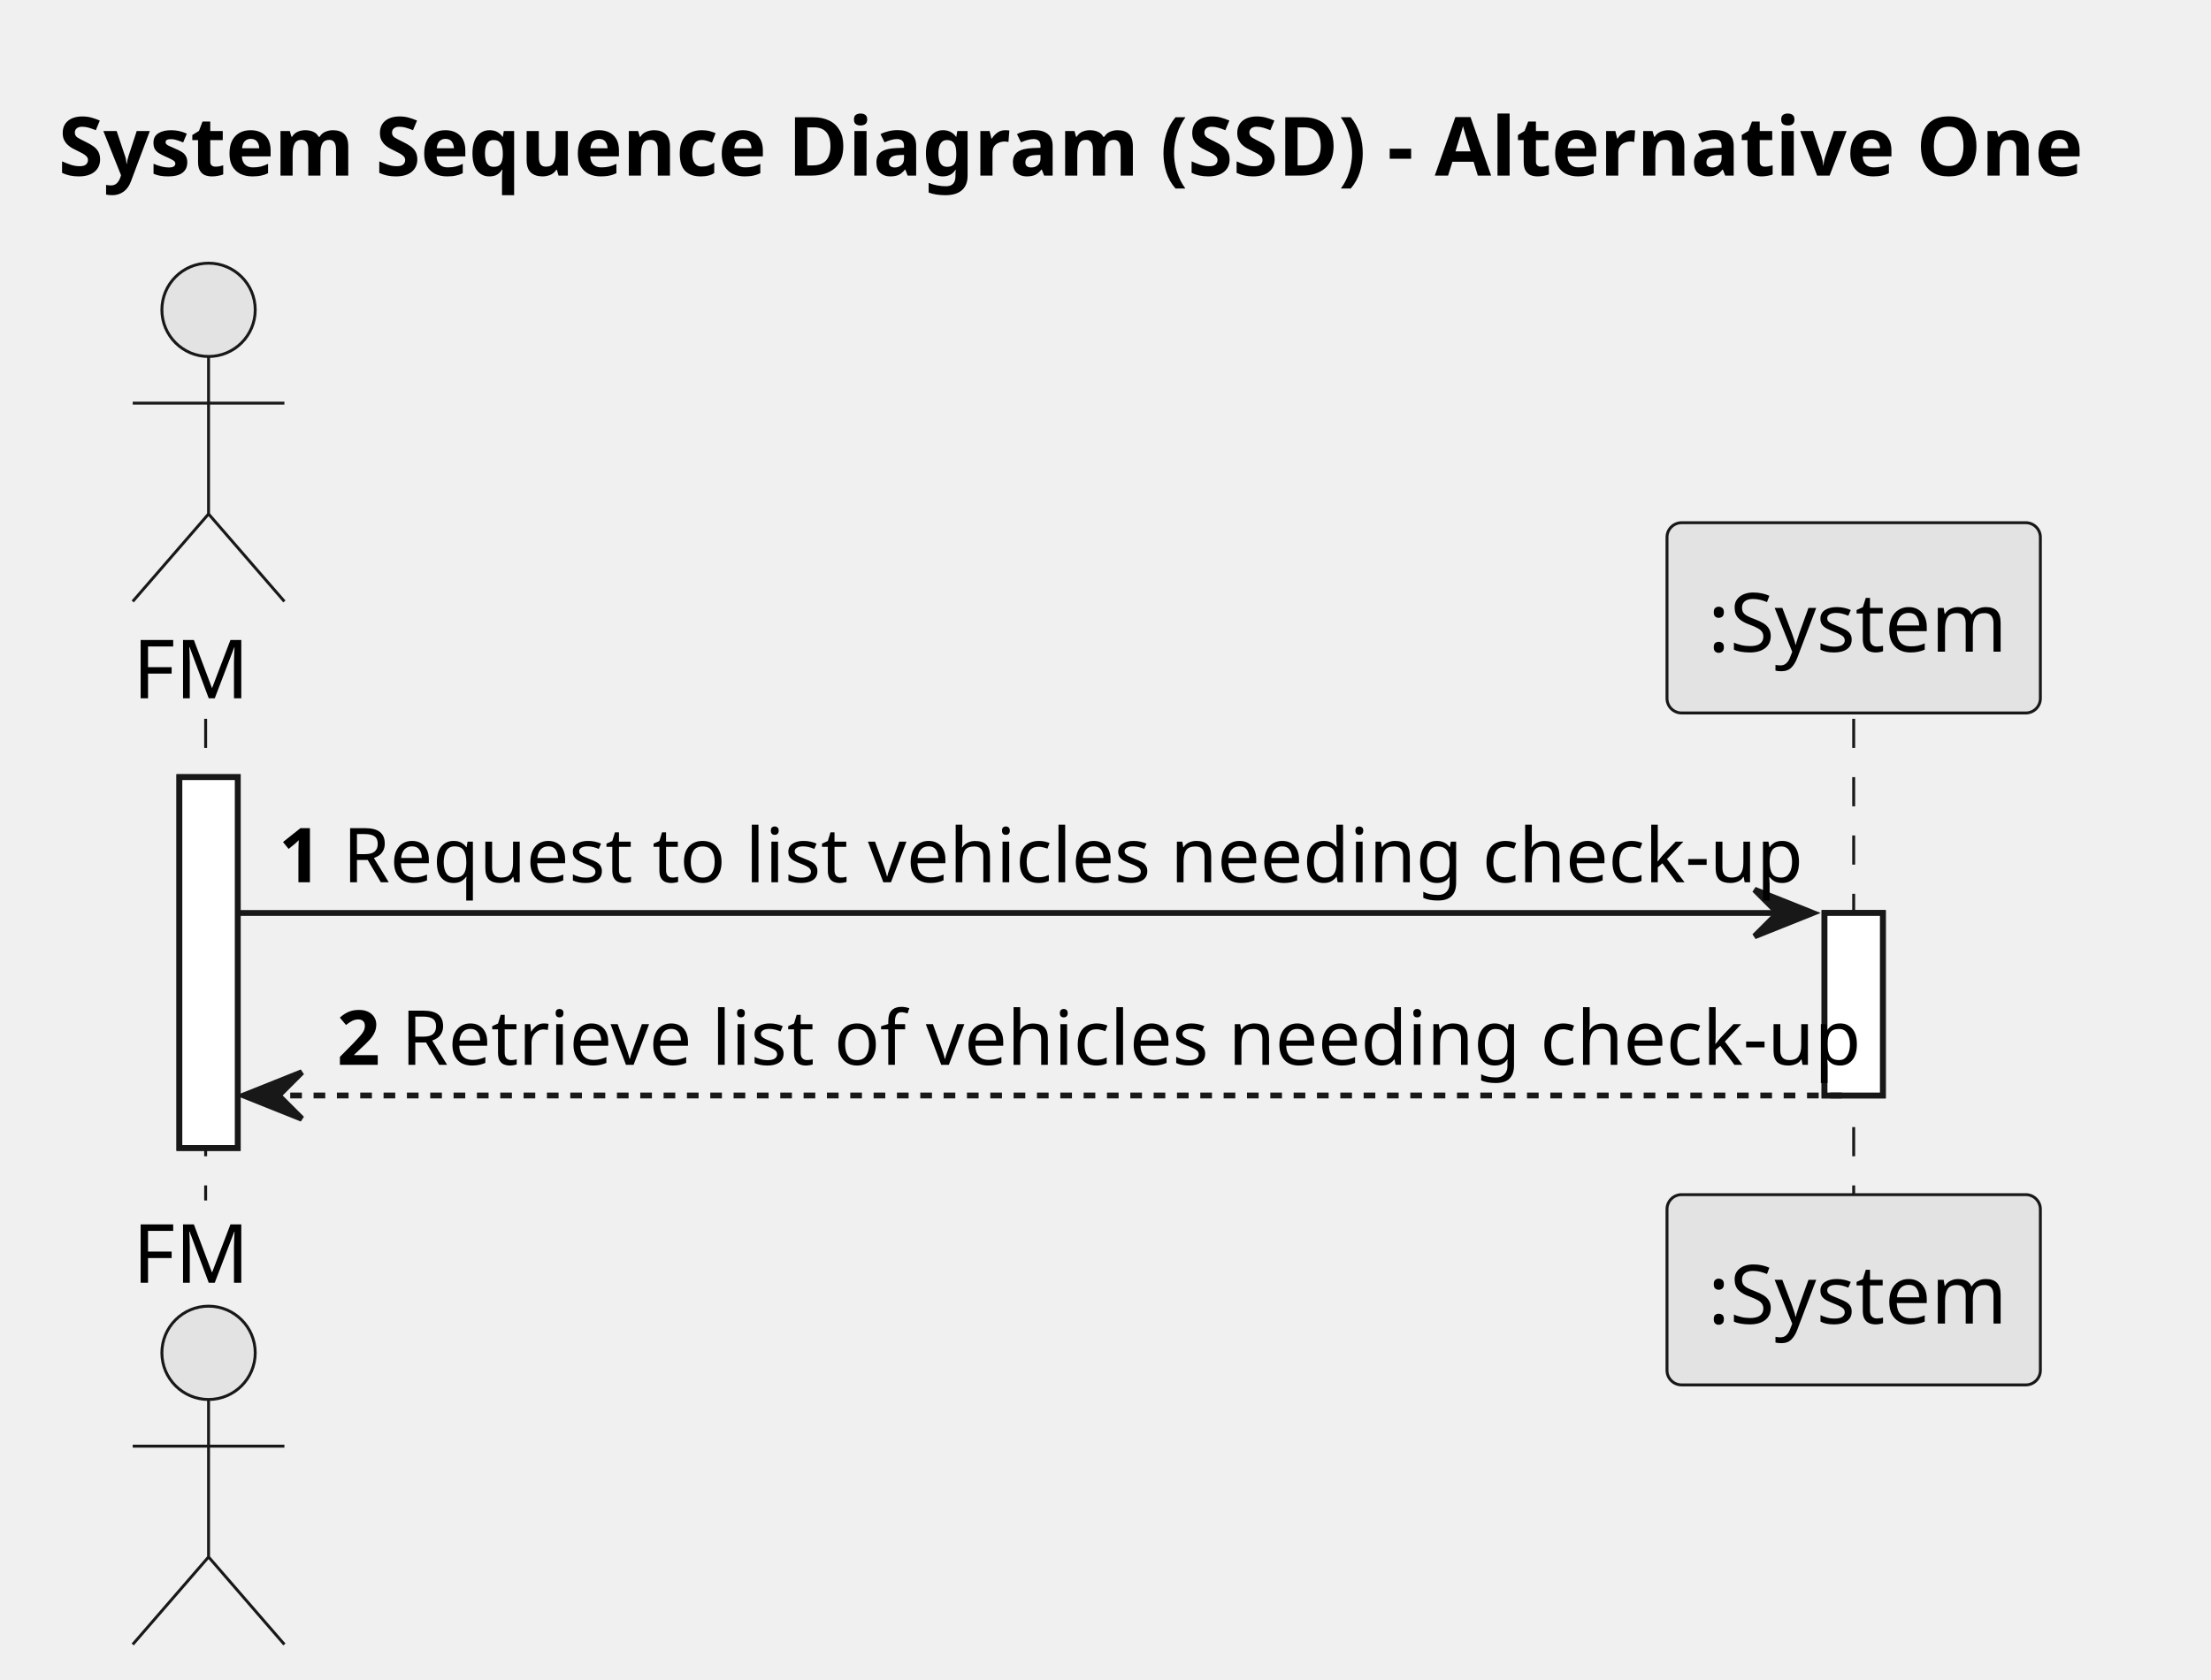
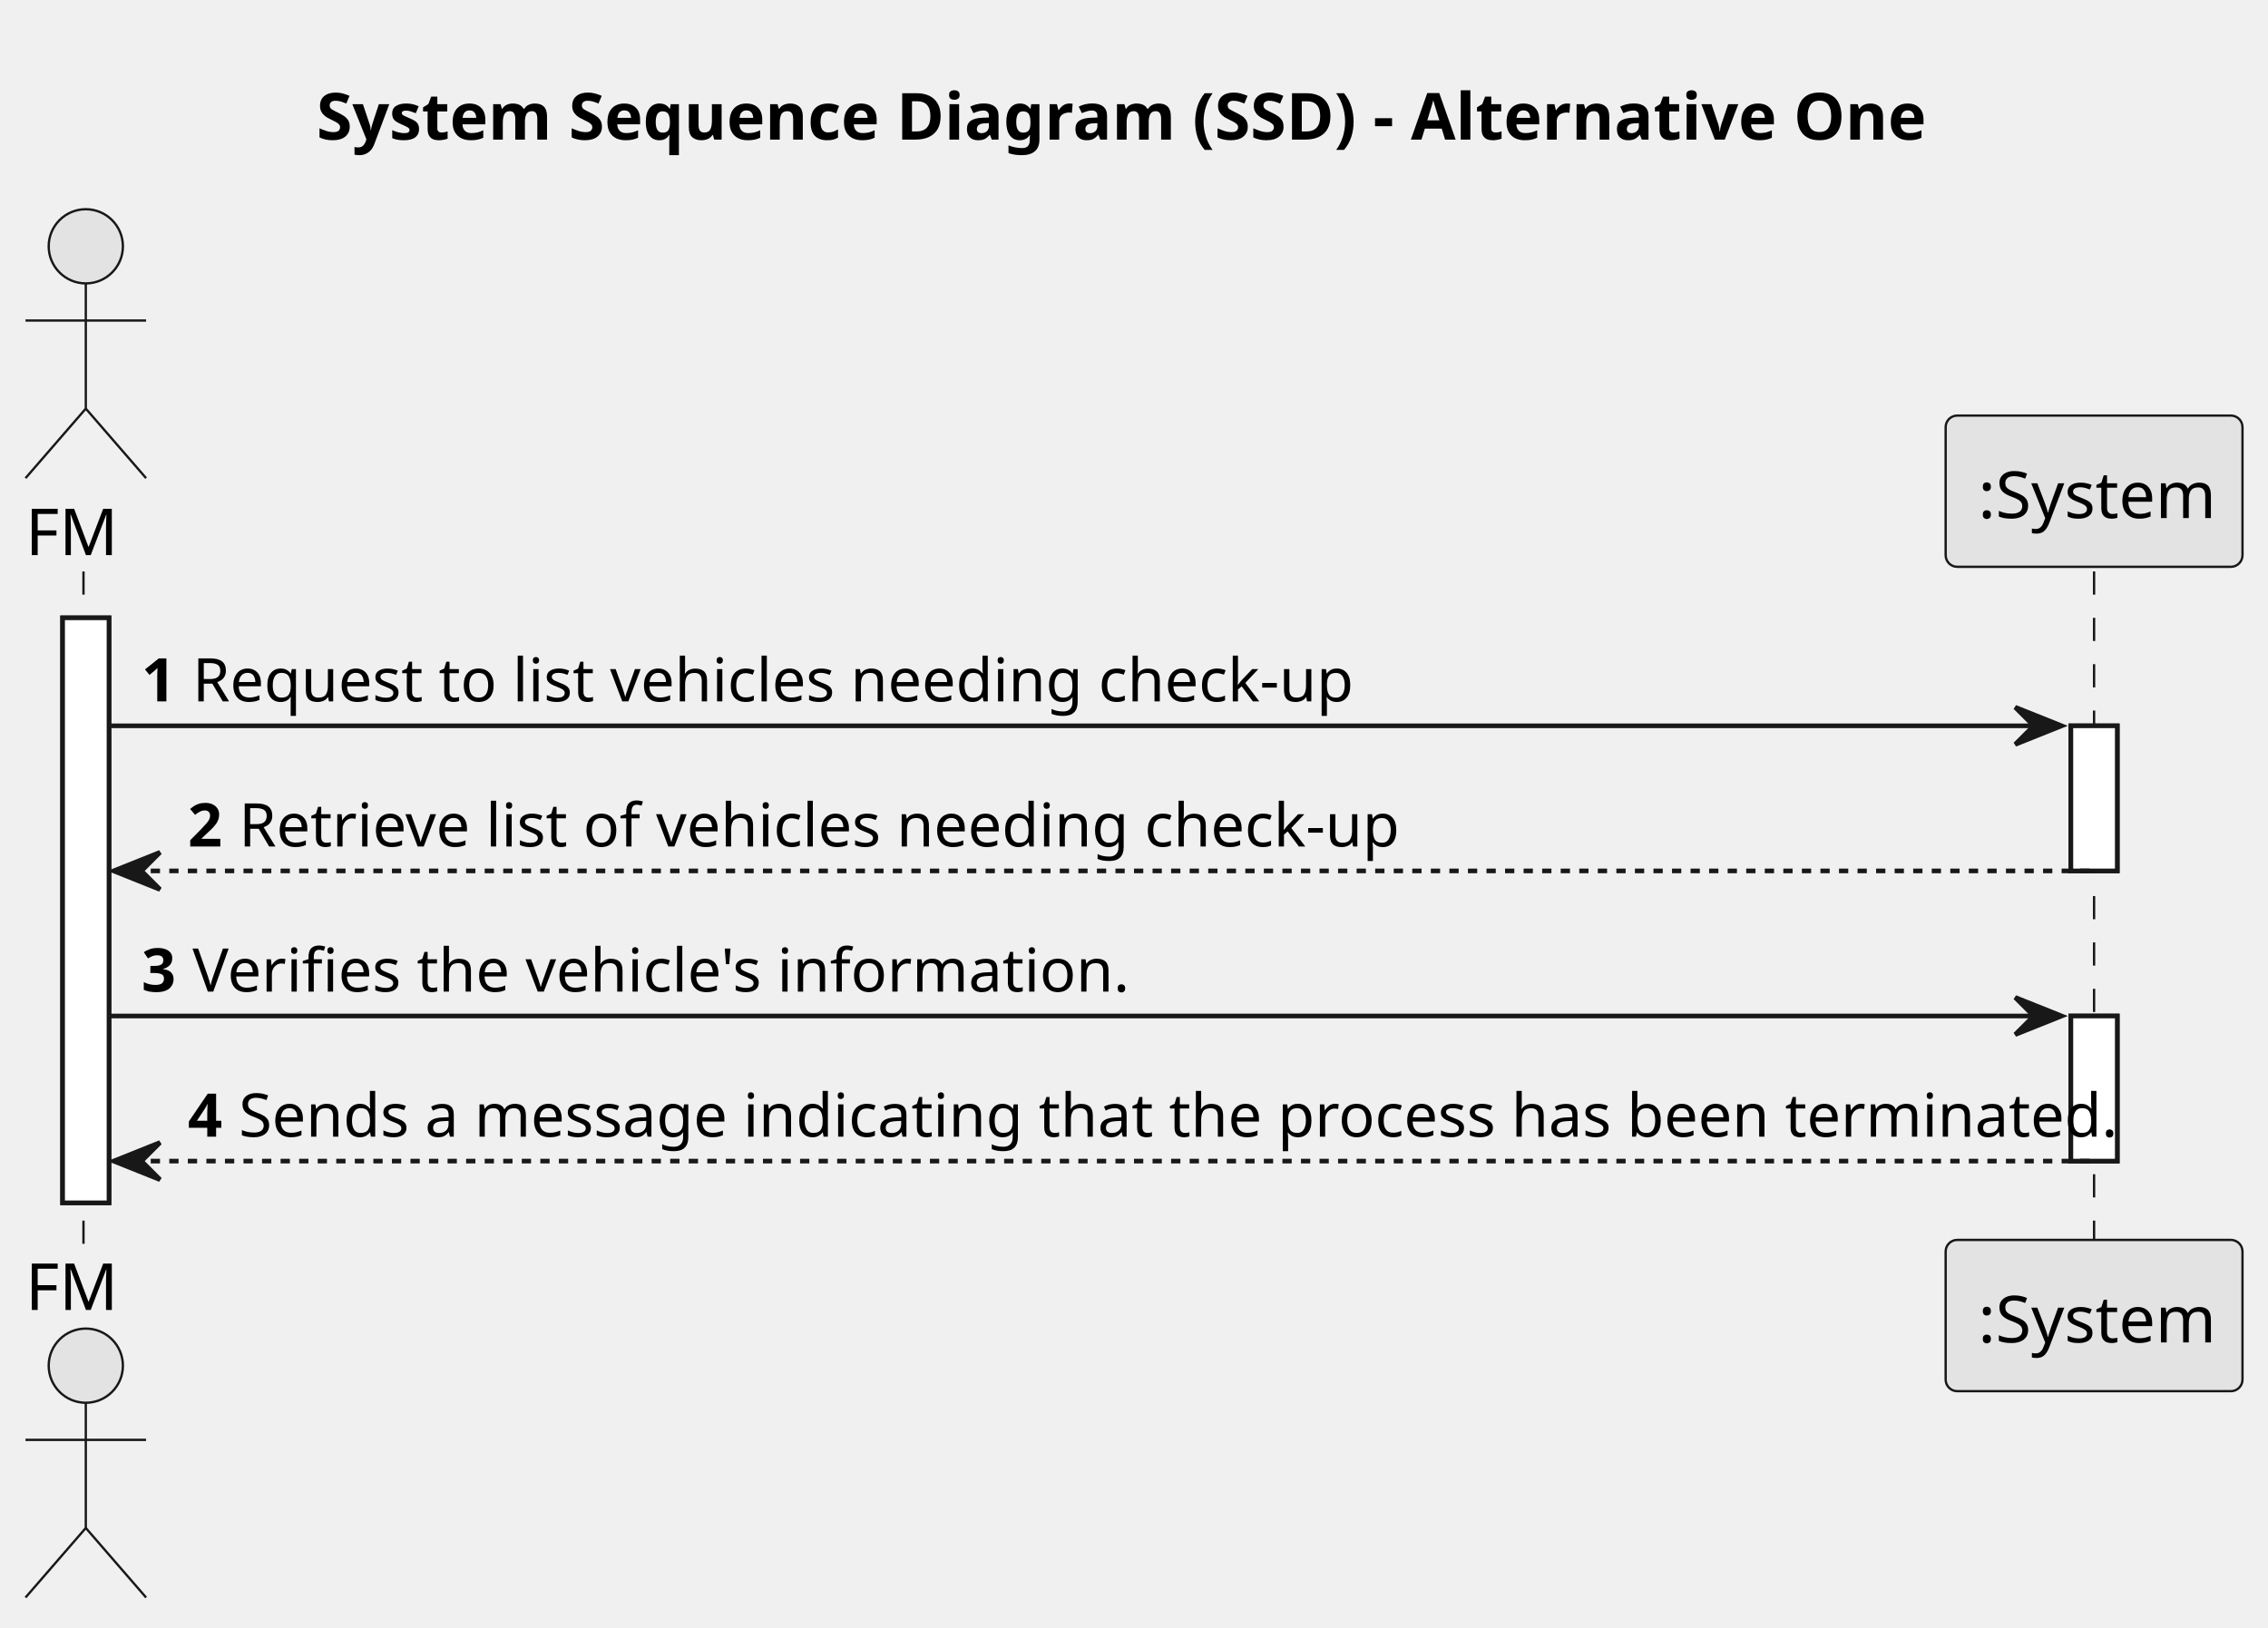
- <svg xmlns="http://www.w3.org/2000/svg" contentStyleType="text/css" height="288px" preserveAspectRatio="none" style="width:379px;height:288px;background:#FFFFFF;" version="1.1" viewBox="0 0 379 288" width="379px" zoomAndPan="magnify">
+ <svg xmlns="http://www.w3.org/2000/svg" contentStyleType="text/css" height="351px" preserveAspectRatio="none" style="width:489px;height:351px;background:#FFFFFF;" version="1.1" viewBox="0 0 489 351" width="489px" zoomAndPan="magnify">
  <defs />
  <g>
-     <text fill="#000000" font-family="sans-serif" font-size="14" font-weight="bold" lengthAdjust="spacing" textLength="351" x="10" y="30.107">System Sequence Diagram (SSD) - Alternative One</text>
-     <rect fill="#FFFFFF" height="63.582" style="stroke:#181818;stroke-width:1.0;" width="10" x="30.75" y="133.242" />
-     <rect fill="#FFFFFF" height="31.291" style="stroke:#181818;stroke-width:1.0;" width="10" x="312.75" y="156.533" />
-     <line style="stroke:#181818;stroke-width:0.5;stroke-dasharray:5.0,5.0;" x1="35.25" x2="35.25" y1="123.242" y2="205.824" />
-     <line style="stroke:#181818;stroke-width:0.5;stroke-dasharray:5.0,5.0;" x1="317.75" x2="317.75" y1="123.242" y2="205.824" />
-     <text fill="#000000" font-family="sans-serif" font-size="14" lengthAdjust="spacing" textLength="20" x="22.75" y="119.728">FM</text>
-     <ellipse cx="35.75" cy="53.121" fill="#E3E3E3" rx="8" ry="8" style="stroke:#181818;stroke-width:0.5;" />
-     <path d="M35.75,61.121 L35.75,88.121 M22.75,69.121 L48.75,69.121 M35.75,88.121 L22.75,103.121 M35.75,88.121 L48.75,103.121 " fill="none" style="stroke:#181818;stroke-width:0.5;" />
-     <text fill="#000000" font-family="sans-serif" font-size="14" lengthAdjust="spacing" textLength="20" x="22.75" y="219.932">FM</text>
-     <ellipse cx="35.75" cy="231.945" fill="#E3E3E3" rx="8" ry="8" style="stroke:#181818;stroke-width:0.5;" />
-     <path d="M35.75,239.945 L35.75,266.945 M22.75,247.945 L48.75,247.945 M35.75,266.945 L22.75,281.945 M35.75,266.945 L48.75,281.945 " fill="none" style="stroke:#181818;stroke-width:0.5;" />
-     <rect fill="#E3E3E3" height="32.621" rx="2.5" ry="2.5" style="stroke:#181818;stroke-width:0.5;" width="64" x="285.75" y="89.621" />
-     <text fill="#000000" font-family="sans-serif" font-size="14" lengthAdjust="spacing" textLength="50" x="292.75" y="111.728">:System</text>
-     <rect fill="#E3E3E3" height="32.621" rx="2.5" ry="2.5" style="stroke:#181818;stroke-width:0.5;" width="64" x="285.75" y="204.824" />
-     <text fill="#000000" font-family="sans-serif" font-size="14" lengthAdjust="spacing" textLength="50" x="292.75" y="226.932">:System</text>
-     <rect fill="#FFFFFF" height="63.582" style="stroke:#181818;stroke-width:1.0;" width="10" x="30.75" y="133.242" />
-     <rect fill="#FFFFFF" height="31.291" style="stroke:#181818;stroke-width:1.0;" width="10" x="312.75" y="156.533" />
-     <polygon fill="#181818" points="300.75,152.533,310.75,156.533,300.75,160.533,304.75,156.533" style="stroke:#181818;stroke-width:1.0;" />
-     <line style="stroke:#181818;stroke-width:1.0;" x1="40.75" x2="306.75" y1="156.533" y2="156.533" />
-     <text fill="#000000" font-family="sans-serif" font-size="13" font-weight="bold" lengthAdjust="spacing" textLength="7" x="47.75" y="151.27">1</text>
-     <text fill="#000000" font-family="sans-serif" font-size="13" lengthAdjust="spacing" textLength="240" x="58.75" y="151.27">Request to list vehicles needing check-up</text>
-     <polygon fill="#181818" points="51.75,183.824,41.75,187.824,51.75,191.824,47.75,187.824" style="stroke:#181818;stroke-width:1.0;" />
-     <line style="stroke:#181818;stroke-width:1.0;stroke-dasharray:2.0,2.0;" x1="45.75" x2="316.75" y1="187.824" y2="187.824" />
-     <text fill="#000000" font-family="sans-serif" font-size="13" font-weight="bold" lengthAdjust="spacing" textLength="7" x="57.75" y="182.561">2</text>
-     <text fill="#000000" font-family="sans-serif" font-size="13" lengthAdjust="spacing" textLength="237" x="68.75" y="182.561">Retrieve list of vehicles needing check-up</text>
+     <text fill="#000000" font-family="sans-serif" font-size="14" font-weight="bold" lengthAdjust="spacing" textLength="351" x="68.25" y="30.107">System Sequence Diagram (SSD) - Alternative One</text>
+     <rect fill="#FFFFFF" height="126.164" style="stroke:#181818;stroke-width:1.0;" width="10" x="13.5" y="133.242" />
+     <rect fill="#FFFFFF" height="31.291" style="stroke:#181818;stroke-width:1.0;" width="10" x="446.5" y="156.533" />
+     <rect fill="#FFFFFF" height="31.291" style="stroke:#181818;stroke-width:1.0;" width="10" x="446.5" y="219.115" />
+     <line style="stroke:#181818;stroke-width:0.5;stroke-dasharray:5.0,5.0;" x1="18" x2="18" y1="123.242" y2="268.406" />
+     <line style="stroke:#181818;stroke-width:0.5;stroke-dasharray:5.0,5.0;" x1="451.5" x2="451.5" y1="123.242" y2="268.406" />
+     <text fill="#000000" font-family="sans-serif" font-size="14" lengthAdjust="spacing" textLength="20" x="5.5" y="119.728">FM</text>
+     <ellipse cx="18.5" cy="53.121" fill="#E3E3E3" rx="8" ry="8" style="stroke:#181818;stroke-width:0.5;" />
+     <path d="M18.5,61.121 L18.5,88.121 M5.5,69.121 L31.5,69.121 M18.5,88.121 L5.5,103.121 M18.5,88.121 L31.5,103.121 " fill="none" style="stroke:#181818;stroke-width:0.5;" />
+     <text fill="#000000" font-family="sans-serif" font-size="14" lengthAdjust="spacing" textLength="20" x="5.5" y="282.514">FM</text>
+     <ellipse cx="18.5" cy="294.527" fill="#E3E3E3" rx="8" ry="8" style="stroke:#181818;stroke-width:0.5;" />
+     <path d="M18.5,302.527 L18.5,329.527 M5.5,310.527 L31.5,310.527 M18.5,329.527 L5.5,344.527 M18.5,329.527 L31.5,344.527 " fill="none" style="stroke:#181818;stroke-width:0.5;" />
+     <rect fill="#E3E3E3" height="32.621" rx="2.5" ry="2.5" style="stroke:#181818;stroke-width:0.5;" width="64" x="419.5" y="89.621" />
+     <text fill="#000000" font-family="sans-serif" font-size="14" lengthAdjust="spacing" textLength="50" x="426.5" y="111.728">:System</text>
+     <rect fill="#E3E3E3" height="32.621" rx="2.5" ry="2.5" style="stroke:#181818;stroke-width:0.5;" width="64" x="419.5" y="267.406" />
+     <text fill="#000000" font-family="sans-serif" font-size="14" lengthAdjust="spacing" textLength="50" x="426.5" y="289.514">:System</text>
+     <rect fill="#FFFFFF" height="126.164" style="stroke:#181818;stroke-width:1.0;" width="10" x="13.5" y="133.242" />
+     <rect fill="#FFFFFF" height="31.291" style="stroke:#181818;stroke-width:1.0;" width="10" x="446.5" y="156.533" />
+     <rect fill="#FFFFFF" height="31.291" style="stroke:#181818;stroke-width:1.0;" width="10" x="446.5" y="219.115" />
+     <polygon fill="#181818" points="434.5,152.533,444.5,156.533,434.5,160.533,438.5,156.533" style="stroke:#181818;stroke-width:1.0;" />
+     <line style="stroke:#181818;stroke-width:1.0;" x1="23.5" x2="440.5" y1="156.533" y2="156.533" />
+     <text fill="#000000" font-family="sans-serif" font-size="13" font-weight="bold" lengthAdjust="spacing" textLength="7" x="30.5" y="151.27">1</text>
+     <text fill="#000000" font-family="sans-serif" font-size="13" lengthAdjust="spacing" textLength="240" x="41.5" y="151.27">Request to list vehicles needing check-up</text>
+     <polygon fill="#181818" points="34.5,183.824,24.5,187.824,34.5,191.824,30.5,187.824" style="stroke:#181818;stroke-width:1.0;" />
+     <line style="stroke:#181818;stroke-width:1.0;stroke-dasharray:2.0,2.0;" x1="28.5" x2="450.5" y1="187.824" y2="187.824" />
+     <text fill="#000000" font-family="sans-serif" font-size="13" font-weight="bold" lengthAdjust="spacing" textLength="7" x="40.5" y="182.561">2</text>
+     <text fill="#000000" font-family="sans-serif" font-size="13" lengthAdjust="spacing" textLength="237" x="51.5" y="182.561">Retrieve list of vehicles needing check-up</text>
+     <polygon fill="#181818" points="434.5,215.115,444.5,219.115,434.5,223.115,438.5,219.115" style="stroke:#181818;stroke-width:1.0;" />
+     <line style="stroke:#181818;stroke-width:1.0;" x1="23.5" x2="440.5" y1="219.115" y2="219.115" />
+     <text fill="#000000" font-family="sans-serif" font-size="13" font-weight="bold" lengthAdjust="spacing" textLength="7" x="30.5" y="213.852">3</text>
+     <text fill="#000000" font-family="sans-serif" font-size="13" lengthAdjust="spacing" textLength="188" x="41.5" y="213.852">Verifies the vehicle's information.</text>
+     <polygon fill="#181818" points="34.5,246.406,24.5,250.406,34.5,254.406,30.5,250.406" style="stroke:#181818;stroke-width:1.0;" />
+     <line style="stroke:#181818;stroke-width:1.0;stroke-dasharray:2.0,2.0;" x1="28.5" x2="450.5" y1="250.406" y2="250.406" />
+     <text fill="#000000" font-family="sans-serif" font-size="13" font-weight="bold" lengthAdjust="spacing" textLength="7" x="40.5" y="245.144">4</text>
+     <text fill="#000000" font-family="sans-serif" font-size="13" lengthAdjust="spacing" textLength="388" x="51.5" y="245.144">Sends a message indicating that the process has been terminated.</text>
  </g>
</svg>
